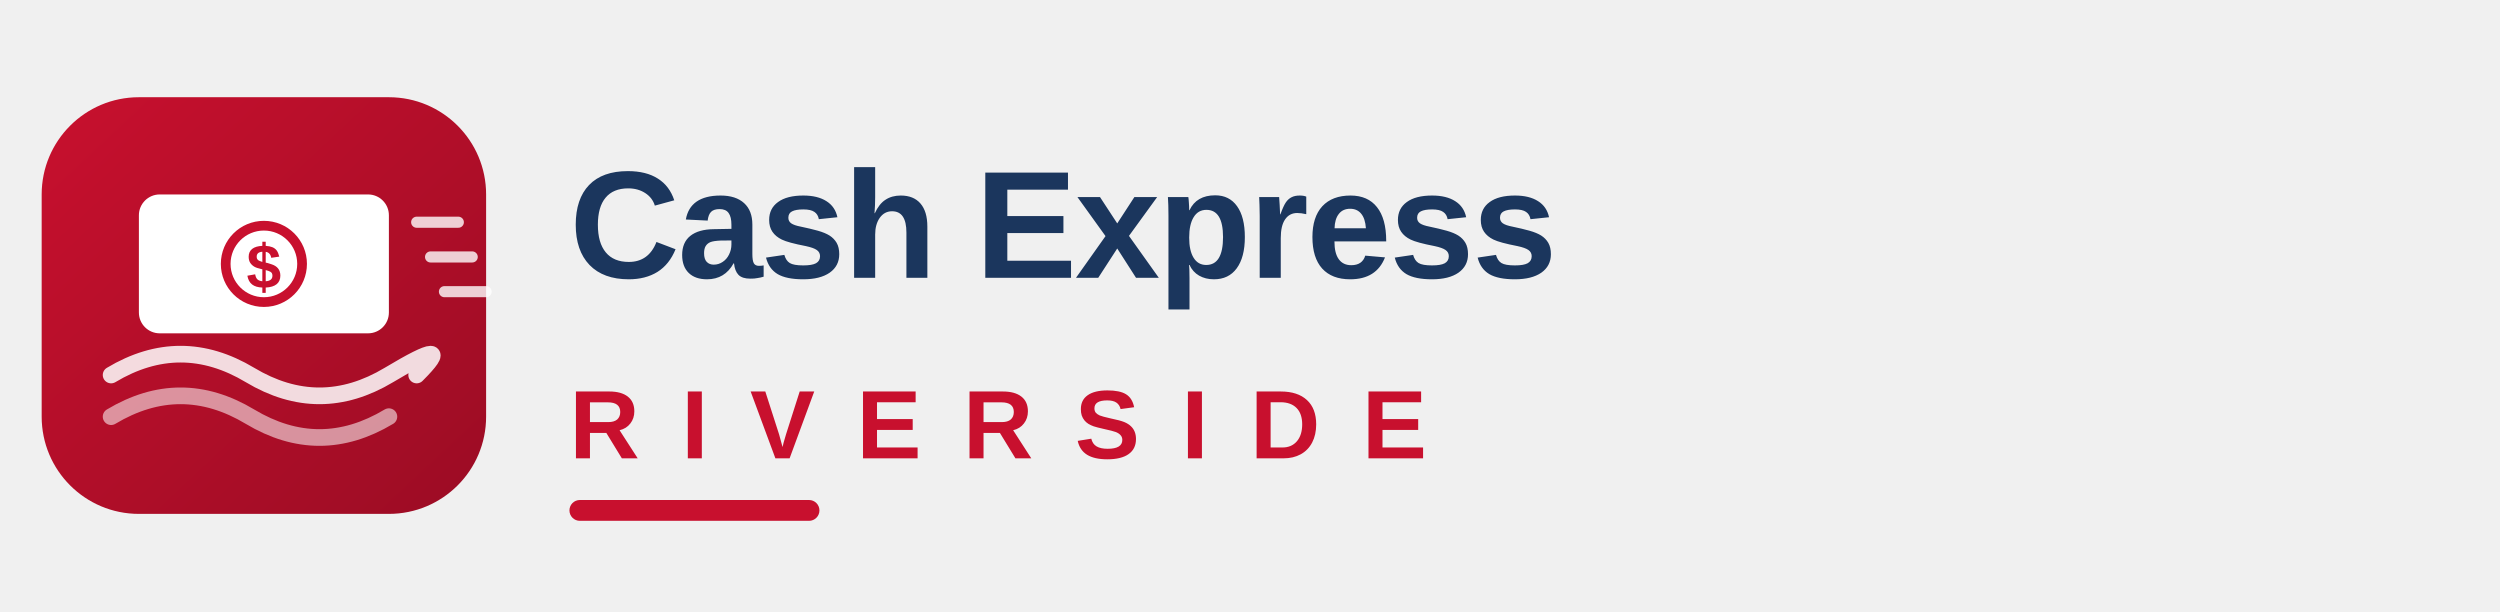
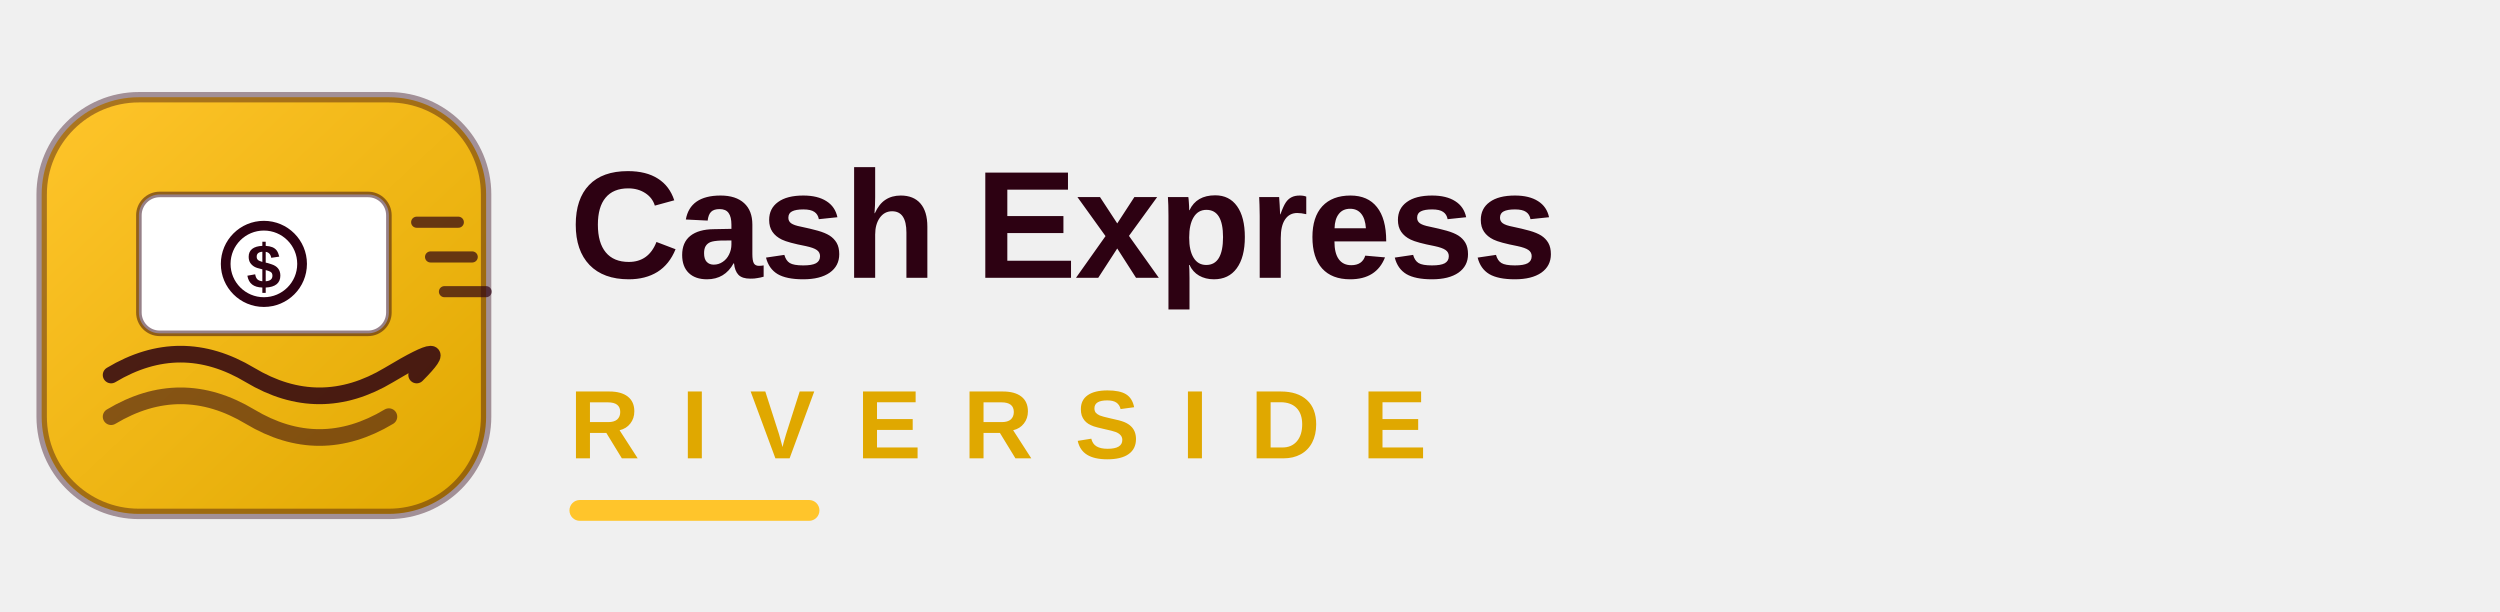
<svg xmlns="http://www.w3.org/2000/svg" viewBox="0 0 360 88" width="360" height="88" role="img" aria-label="Cash Express Riverside">
  <defs>
    <linearGradient id="ce-gr" x1="0" y1="0" x2="1" y2="1">
-       <stop offset="0%" stop-color="#C8102E" />
-       <stop offset="100%" stop-color="#9B0C24" />
+       <stop offset="0%" stop-color="#FFC52B" />
+       <stop offset="100%" stop-color="#E0A800" />
    </linearGradient>
  </defs>
  <g transform="translate(6,14)">
    <rect x="0" y="0" width="64" height="60" rx="14" fill="url(#ce-gr)" />
-     <path d="M10 40 Q20 34 30 40 T50 40 T54 40" fill="none" stroke="#FFFFFF" stroke-width="2.4" stroke-linecap="round" opacity=".85" />
-     <path d="M10 46 Q20 40 30 46 T50 46" fill="none" stroke="#FFFFFF" stroke-width="2.4" stroke-linecap="round" opacity=".55" />
+     <rect x="0" y="0" width="64" height="60" rx="14" fill="none" stroke="#2D0112" stroke-width="1.5" opacity=".4" />
+     <path d="M10 40 Q20 34 30 40 T50 40 T54 40" fill="none" stroke="#2D0112" stroke-width="2.4" stroke-linecap="round" opacity=".85" />
+     <path d="M10 46 Q20 40 30 46 T50 46" fill="none" stroke="#2D0112" stroke-width="2.4" stroke-linecap="round" opacity=".55" />
    <rect x="14" y="14" width="36" height="20" rx="3" fill="#FFFFFF" />
-     <circle cx="32" cy="24" r="5.5" fill="none" stroke="#C8102E" stroke-width="1.4" />
-     <text x="32" y="27.5" text-anchor="middle" font-family="'Poppins','Helvetica Neue',Arial,sans-serif" font-size="9" font-weight="800" fill="#C8102E">$</text>
-     <path d="M54 18 L60 18 M56 23 L62 23 M58 28 L64 28" stroke="#FFFFFF" stroke-width="1.6" stroke-linecap="round" opacity=".8" />
+     <rect x="14" y="14" width="36" height="20" rx="3" fill="none" stroke="#2D0112" stroke-width=".8" opacity=".5" />
+     <circle cx="32" cy="24" r="5.5" fill="none" stroke="#2D0112" stroke-width="1.4" />
+     <text x="32" y="27.5" text-anchor="middle" font-family="'Poppins','Helvetica Neue',Arial,sans-serif" font-size="9" font-weight="800" fill="#2D0112">$</text>
+     <path d="M54 18 L60 18 M56 23 L62 23 M58 28 L64 28" stroke="#2D0112" stroke-width="1.6" stroke-linecap="round" opacity=".7" />
  </g>
  <g transform="translate(82,0)">
-     <text x="0" y="40" font-family="'Poppins','Helvetica Neue',Arial,sans-serif" font-size="22" font-weight="800" fill="#1B365D" letter-spacing="-.3">Cash Express</text>
-     <text x="0" y="66" font-family="'Poppins','Helvetica Neue',Arial,sans-serif" font-size="14" font-weight="600" fill="#C8102E" letter-spacing="6">RIVERSIDE</text>
-     <rect x="0" y="72" width="36" height="3" rx="1.5" fill="#C8102E" />
+     <text x="0" y="40" font-family="'Poppins','Helvetica Neue',Arial,sans-serif" font-size="22" font-weight="800" fill="#2D0112" letter-spacing="-.3">Cash Express</text>
+     <text x="0" y="66" font-family="'Poppins','Helvetica Neue',Arial,sans-serif" font-size="14" font-weight="600" fill="#E0A800" letter-spacing="6">RIVERSIDE</text>
+     <rect x="0" y="72" width="36" height="3" rx="1.5" fill="#FFC52B" />
  </g>
</svg>
